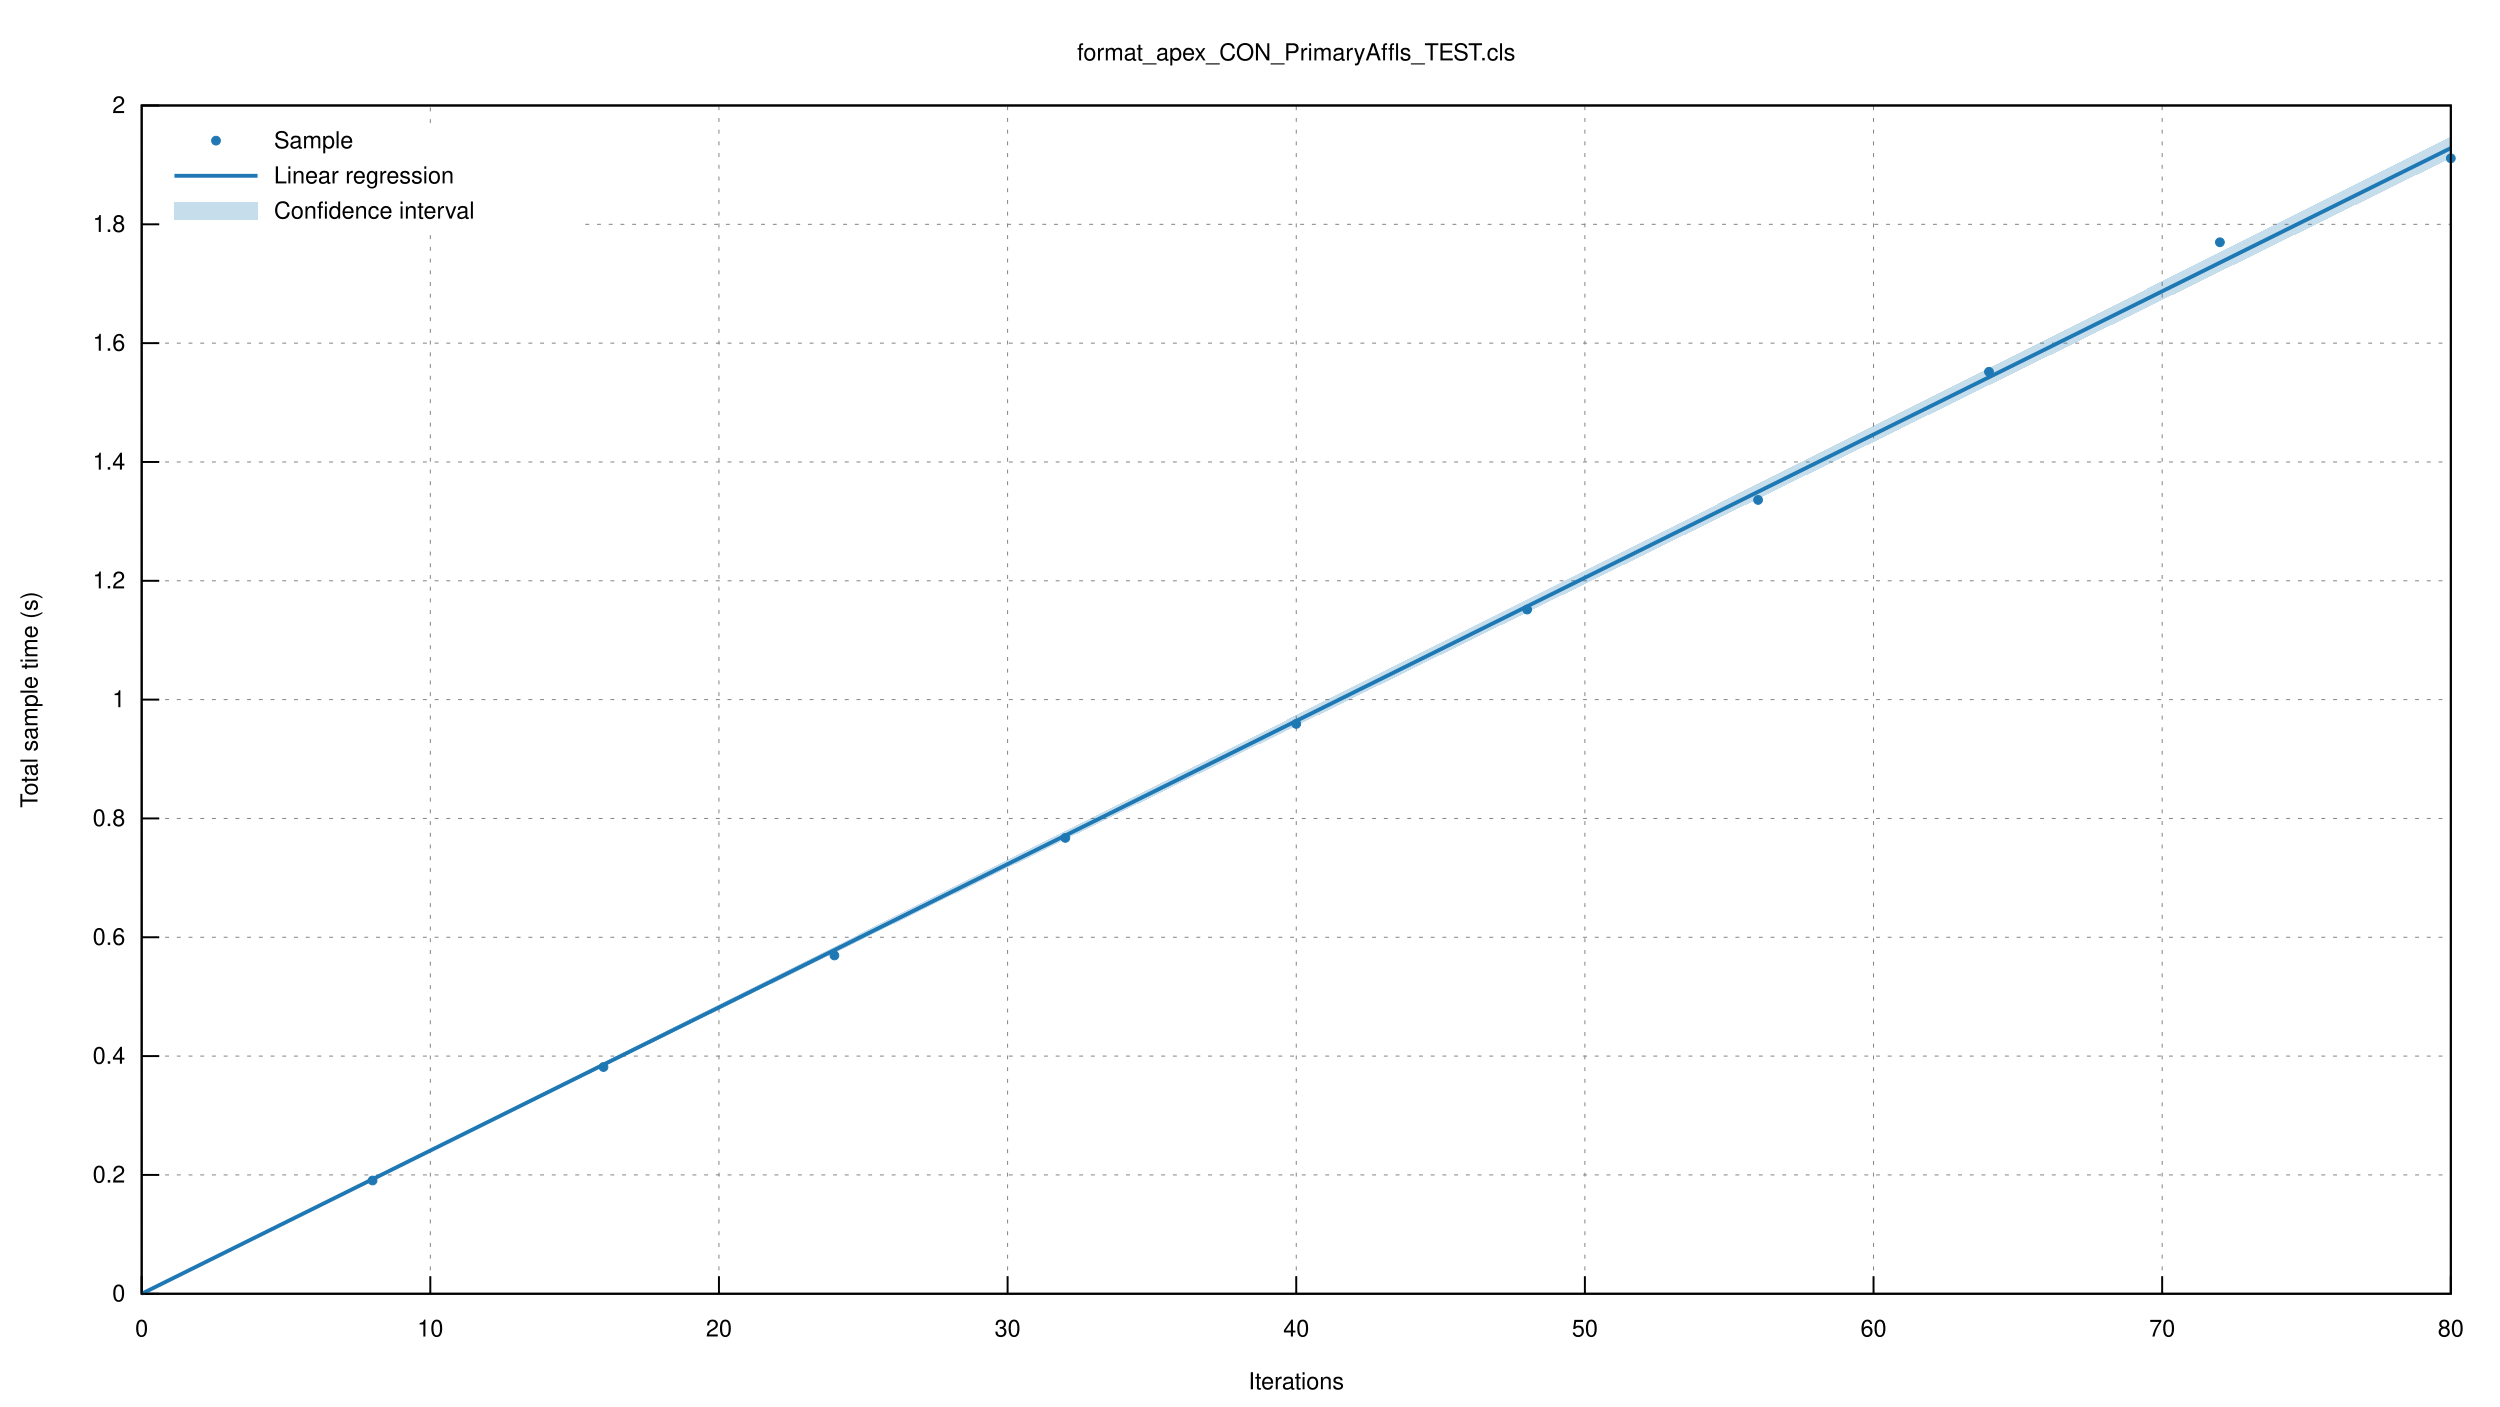
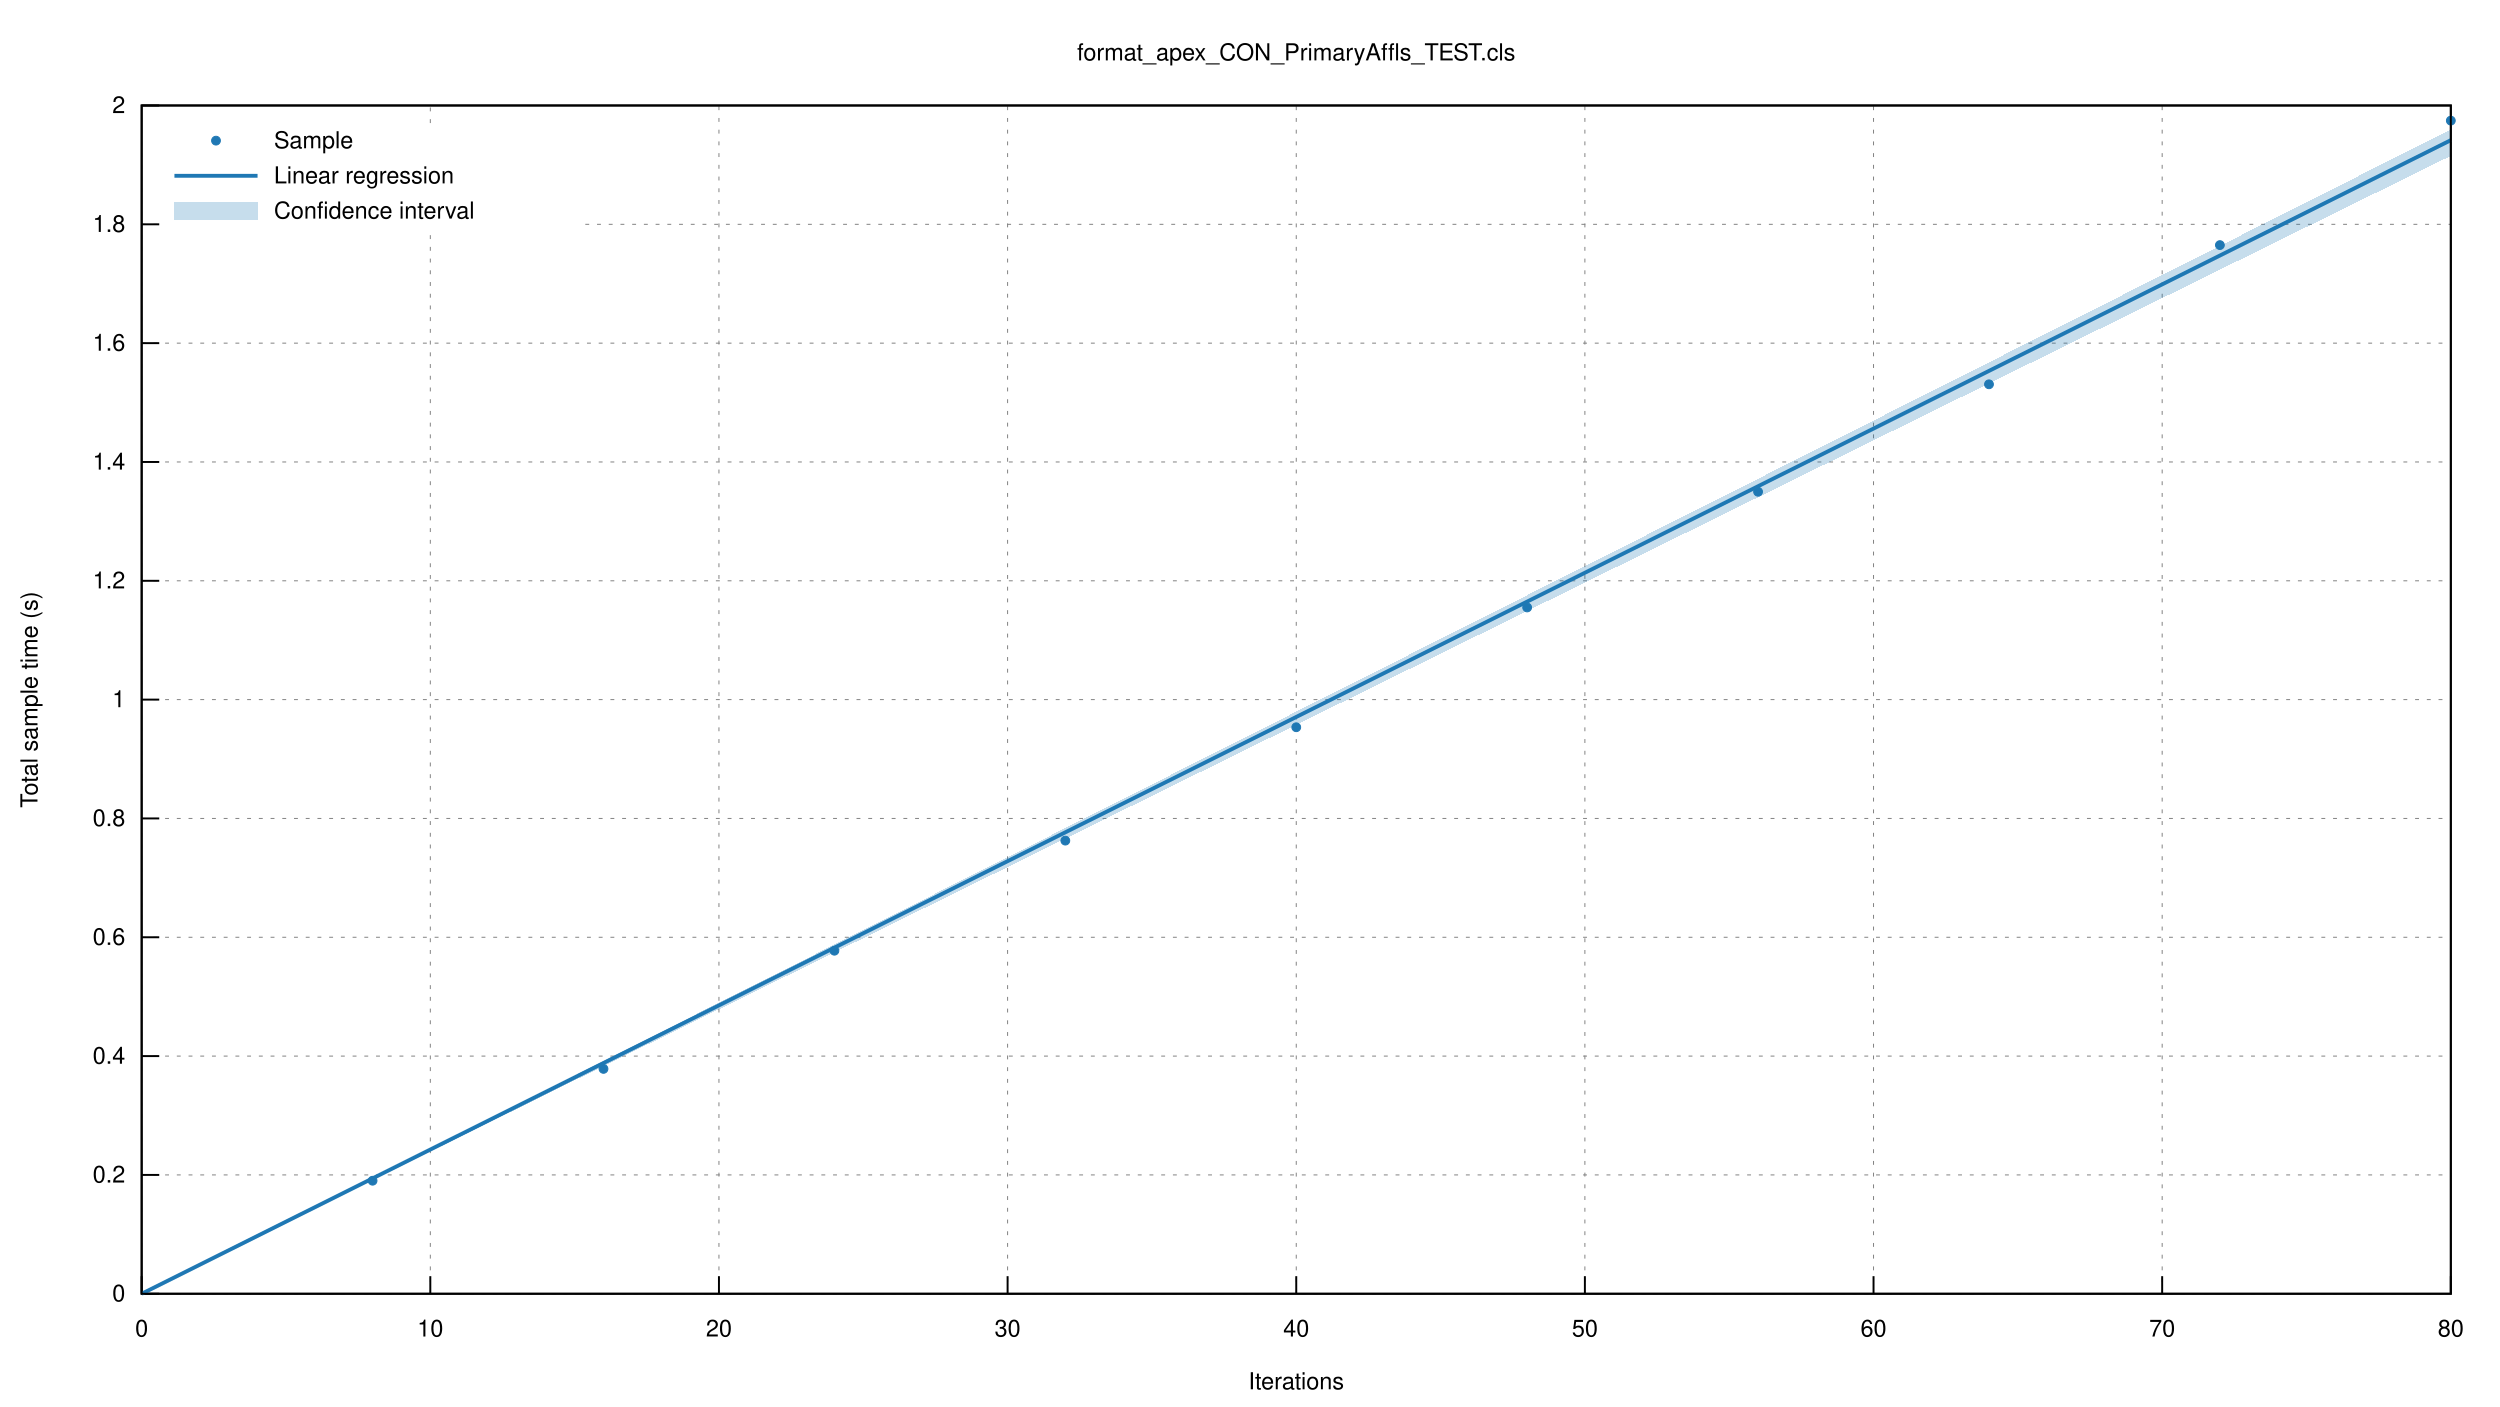
<svg xmlns="http://www.w3.org/2000/svg" xmlns:xlink="http://www.w3.org/1999/xlink" viewBox="0 0 1280 720">
  <g id="gnuplot_canvas">
    <rect x="0" y="0" width="1280" height="720" fill="none" />
    <defs>
      <circle id="gpDot" r="0.5" stroke-width="0.5" stroke="currentColor" />
      <path id="gpPt0" stroke-width="0.222" stroke="currentColor" d="M-1,0 h2 M0,-1 v2" />
      <path id="gpPt1" stroke-width="0.222" stroke="currentColor" d="M-1,-1 L1,1 M1,-1 L-1,1" />
      <path id="gpPt2" stroke-width="0.222" stroke="currentColor" d="M-1,0 L1,0 M0,-1 L0,1 M-1,-1 L1,1 M-1,1 L1,-1" />
      <rect id="gpPt3" stroke-width="0.222" stroke="currentColor" x="-1" y="-1" width="2" height="2" />
      <rect id="gpPt4" stroke-width="0.222" stroke="currentColor" fill="currentColor" x="-1" y="-1" width="2" height="2" />
      <circle id="gpPt5" stroke-width="0.222" stroke="currentColor" cx="0" cy="0" r="1" />
      <use xlink:href="#gpPt5" id="gpPt6" fill="currentColor" stroke="none" />
      <path id="gpPt7" stroke-width="0.222" stroke="currentColor" d="M0,-1.33 L-1.33,0.67 L1.33,0.67 z" />
      <use xlink:href="#gpPt7" id="gpPt8" fill="currentColor" stroke="none" />
      <use xlink:href="#gpPt7" id="gpPt9" stroke="currentColor" transform="rotate(180)" />
      <use xlink:href="#gpPt9" id="gpPt10" fill="currentColor" stroke="none" />
      <use xlink:href="#gpPt3" id="gpPt11" stroke="currentColor" transform="rotate(45)" />
      <use xlink:href="#gpPt11" id="gpPt12" fill="currentColor" stroke="none" />
      <path id="gpPt13" stroke-width="0.222" stroke="currentColor" d="M0,1.330 L1.265,0.411 L0.782,-1.067 L-0.782,-1.076 L-1.265,0.411 z" />
      <use xlink:href="#gpPt13" id="gpPt14" fill="currentColor" stroke="none" />
      <filter id="textbox" filterUnits="objectBoundingBox" x="0" y="0" height="1" width="1">
        <feFlood flood-color="white" flood-opacity="1" result="bgnd" />
        <feComposite in="SourceGraphic" in2="bgnd" operator="atop" />
      </filter>
      <filter id="greybox" filterUnits="objectBoundingBox" x="0" y="0" height="1" width="1">
        <feFlood flood-color="lightgrey" flood-opacity="1" result="grey" />
        <feComposite in="SourceGraphic" in2="grey" operator="atop" />
      </filter>
    </defs>
    <g fill="none" color="white" stroke="currentColor" stroke-width="1.00" stroke-linecap="butt" stroke-linejoin="miter">
</g>
    <g fill="none" color="black" stroke="currentColor" stroke-width="1.00" stroke-linecap="butt" stroke-linejoin="miter">
</g>
    <g fill="none" color="black" stroke="black" stroke-width="0.50" stroke-linecap="butt" stroke-linejoin="miter">
</g>
    <g fill="none" color="gray" stroke="currentColor" stroke-width="0.50" stroke-linecap="butt" stroke-linejoin="miter">
      <path stroke="gray" stroke-dasharray="2,4" class="gridline" d="M72.53,662.40 L1254.82,662.40  " />
    </g>
    <g fill="none" color="gray" stroke="gray" stroke-width="1.00" stroke-linecap="butt" stroke-linejoin="miter">
</g>
    <g fill="none" color="black" stroke="currentColor" stroke-width="1.00" stroke-linecap="butt" stroke-linejoin="miter">
      <path stroke="black" d="M72.53,662.40 L81.53,662.40  " />
      <g transform="translate(64.14,666.30)" stroke="none" fill="black" font-family="Helvetica" font-size="12.00" text-anchor="end">
        <text>
          <tspan font-family="Helvetica"> 0</tspan>
        </text>
      </g>
    </g>
    <g fill="none" color="black" stroke="currentColor" stroke-width="1.00" stroke-linecap="butt" stroke-linejoin="miter">
</g>
    <g fill="none" color="black" stroke="black" stroke-width="0.50" stroke-linecap="butt" stroke-linejoin="miter">
</g>
    <g fill="none" color="gray" stroke="currentColor" stroke-width="0.50" stroke-linecap="butt" stroke-linejoin="miter">
      <path stroke="gray" stroke-dasharray="2,4" class="gridline" d="M72.53,601.56 L1254.82,601.56  " />
    </g>
    <g fill="none" color="gray" stroke="gray" stroke-width="1.00" stroke-linecap="butt" stroke-linejoin="miter">
</g>
    <g fill="none" color="black" stroke="currentColor" stroke-width="1.00" stroke-linecap="butt" stroke-linejoin="miter">
      <path stroke="black" d="M72.53,601.56 L81.53,601.56  " />
      <g transform="translate(64.14,605.46)" stroke="none" fill="black" font-family="Helvetica" font-size="12.00" text-anchor="end">
        <text>
          <tspan font-family="Helvetica"> 0.2</tspan>
        </text>
      </g>
    </g>
    <g fill="none" color="black" stroke="currentColor" stroke-width="1.00" stroke-linecap="butt" stroke-linejoin="miter">
</g>
    <g fill="none" color="black" stroke="black" stroke-width="0.50" stroke-linecap="butt" stroke-linejoin="miter">
</g>
    <g fill="none" color="gray" stroke="currentColor" stroke-width="0.50" stroke-linecap="butt" stroke-linejoin="miter">
      <path stroke="gray" stroke-dasharray="2,4" class="gridline" d="M72.53,540.72 L1254.82,540.72  " />
    </g>
    <g fill="none" color="gray" stroke="gray" stroke-width="1.00" stroke-linecap="butt" stroke-linejoin="miter">
</g>
    <g fill="none" color="black" stroke="currentColor" stroke-width="1.00" stroke-linecap="butt" stroke-linejoin="miter">
      <path stroke="black" d="M72.53,540.72 L81.53,540.72  " />
      <g transform="translate(64.14,544.62)" stroke="none" fill="black" font-family="Helvetica" font-size="12.00" text-anchor="end">
        <text>
          <tspan font-family="Helvetica"> 0.4</tspan>
        </text>
      </g>
    </g>
    <g fill="none" color="black" stroke="currentColor" stroke-width="1.00" stroke-linecap="butt" stroke-linejoin="miter">
</g>
    <g fill="none" color="black" stroke="black" stroke-width="0.50" stroke-linecap="butt" stroke-linejoin="miter">
</g>
    <g fill="none" color="gray" stroke="currentColor" stroke-width="0.50" stroke-linecap="butt" stroke-linejoin="miter">
      <path stroke="gray" stroke-dasharray="2,4" class="gridline" d="M72.53,479.88 L1254.82,479.88  " />
    </g>
    <g fill="none" color="gray" stroke="gray" stroke-width="1.00" stroke-linecap="butt" stroke-linejoin="miter">
</g>
    <g fill="none" color="black" stroke="currentColor" stroke-width="1.00" stroke-linecap="butt" stroke-linejoin="miter">
      <path stroke="black" d="M72.53,479.88 L81.53,479.88  " />
      <g transform="translate(64.14,483.78)" stroke="none" fill="black" font-family="Helvetica" font-size="12.00" text-anchor="end">
        <text>
          <tspan font-family="Helvetica"> 0.6</tspan>
        </text>
      </g>
    </g>
    <g fill="none" color="black" stroke="currentColor" stroke-width="1.00" stroke-linecap="butt" stroke-linejoin="miter">
</g>
    <g fill="none" color="black" stroke="black" stroke-width="0.50" stroke-linecap="butt" stroke-linejoin="miter">
</g>
    <g fill="none" color="gray" stroke="currentColor" stroke-width="0.50" stroke-linecap="butt" stroke-linejoin="miter">
      <path stroke="gray" stroke-dasharray="2,4" class="gridline" d="M72.53,419.04 L1254.82,419.04  " />
    </g>
    <g fill="none" color="gray" stroke="gray" stroke-width="1.00" stroke-linecap="butt" stroke-linejoin="miter">
</g>
    <g fill="none" color="black" stroke="currentColor" stroke-width="1.00" stroke-linecap="butt" stroke-linejoin="miter">
      <path stroke="black" d="M72.53,419.04 L81.53,419.04  " />
      <g transform="translate(64.14,422.94)" stroke="none" fill="black" font-family="Helvetica" font-size="12.00" text-anchor="end">
        <text>
          <tspan font-family="Helvetica"> 0.8</tspan>
        </text>
      </g>
    </g>
    <g fill="none" color="black" stroke="currentColor" stroke-width="1.00" stroke-linecap="butt" stroke-linejoin="miter">
</g>
    <g fill="none" color="black" stroke="black" stroke-width="0.50" stroke-linecap="butt" stroke-linejoin="miter">
</g>
    <g fill="none" color="gray" stroke="currentColor" stroke-width="0.50" stroke-linecap="butt" stroke-linejoin="miter">
      <path stroke="gray" stroke-dasharray="2,4" class="gridline" d="M72.53,358.20 L1254.82,358.20  " />
    </g>
    <g fill="none" color="gray" stroke="gray" stroke-width="1.00" stroke-linecap="butt" stroke-linejoin="miter">
</g>
    <g fill="none" color="black" stroke="currentColor" stroke-width="1.00" stroke-linecap="butt" stroke-linejoin="miter">
      <path stroke="black" d="M72.53,358.20 L81.53,358.20  " />
      <g transform="translate(64.14,362.10)" stroke="none" fill="black" font-family="Helvetica" font-size="12.00" text-anchor="end">
        <text>
          <tspan font-family="Helvetica"> 1</tspan>
        </text>
      </g>
    </g>
    <g fill="none" color="black" stroke="currentColor" stroke-width="1.00" stroke-linecap="butt" stroke-linejoin="miter">
</g>
    <g fill="none" color="black" stroke="black" stroke-width="0.50" stroke-linecap="butt" stroke-linejoin="miter">
</g>
    <g fill="none" color="gray" stroke="currentColor" stroke-width="0.50" stroke-linecap="butt" stroke-linejoin="miter">
      <path stroke="gray" stroke-dasharray="2,4" class="gridline" d="M72.53,297.37 L1254.82,297.37  " />
    </g>
    <g fill="none" color="gray" stroke="gray" stroke-width="1.00" stroke-linecap="butt" stroke-linejoin="miter">
</g>
    <g fill="none" color="black" stroke="currentColor" stroke-width="1.00" stroke-linecap="butt" stroke-linejoin="miter">
      <path stroke="black" d="M72.53,297.37 L81.53,297.37  " />
      <g transform="translate(64.14,301.27)" stroke="none" fill="black" font-family="Helvetica" font-size="12.00" text-anchor="end">
        <text>
          <tspan font-family="Helvetica"> 1.2</tspan>
        </text>
      </g>
    </g>
    <g fill="none" color="black" stroke="currentColor" stroke-width="1.00" stroke-linecap="butt" stroke-linejoin="miter">
</g>
    <g fill="none" color="black" stroke="black" stroke-width="0.50" stroke-linecap="butt" stroke-linejoin="miter">
</g>
    <g fill="none" color="gray" stroke="currentColor" stroke-width="0.50" stroke-linecap="butt" stroke-linejoin="miter">
      <path stroke="gray" stroke-dasharray="2,4" class="gridline" d="M72.53,236.53 L1254.82,236.53  " />
    </g>
    <g fill="none" color="gray" stroke="gray" stroke-width="1.00" stroke-linecap="butt" stroke-linejoin="miter">
</g>
    <g fill="none" color="black" stroke="currentColor" stroke-width="1.00" stroke-linecap="butt" stroke-linejoin="miter">
      <path stroke="black" d="M72.53,236.53 L81.53,236.53  " />
      <g transform="translate(64.14,240.43)" stroke="none" fill="black" font-family="Helvetica" font-size="12.00" text-anchor="end">
        <text>
          <tspan font-family="Helvetica"> 1.4</tspan>
        </text>
      </g>
    </g>
    <g fill="none" color="black" stroke="currentColor" stroke-width="1.00" stroke-linecap="butt" stroke-linejoin="miter">
</g>
    <g fill="none" color="black" stroke="black" stroke-width="0.50" stroke-linecap="butt" stroke-linejoin="miter">
</g>
    <g fill="none" color="gray" stroke="currentColor" stroke-width="0.50" stroke-linecap="butt" stroke-linejoin="miter">
      <path stroke="gray" stroke-dasharray="2,4" class="gridline" d="M72.53,175.69 L1254.82,175.69  " />
    </g>
    <g fill="none" color="gray" stroke="gray" stroke-width="1.00" stroke-linecap="butt" stroke-linejoin="miter">
</g>
    <g fill="none" color="black" stroke="currentColor" stroke-width="1.00" stroke-linecap="butt" stroke-linejoin="miter">
      <path stroke="black" d="M72.53,175.69 L81.53,175.69  " />
      <g transform="translate(64.14,179.59)" stroke="none" fill="black" font-family="Helvetica" font-size="12.00" text-anchor="end">
        <text>
          <tspan font-family="Helvetica"> 1.6</tspan>
        </text>
      </g>
    </g>
    <g fill="none" color="black" stroke="currentColor" stroke-width="1.00" stroke-linecap="butt" stroke-linejoin="miter">
</g>
    <g fill="none" color="black" stroke="black" stroke-width="0.50" stroke-linecap="butt" stroke-linejoin="miter">
</g>
    <g fill="none" color="gray" stroke="currentColor" stroke-width="0.50" stroke-linecap="butt" stroke-linejoin="miter">
      <path stroke="gray" stroke-dasharray="2,4" class="gridline" d="M72.53,114.85 L80.92,114.85 M299.67,114.85 L1254.82,114.85  " />
    </g>
    <g fill="none" color="gray" stroke="gray" stroke-width="1.00" stroke-linecap="butt" stroke-linejoin="miter">
</g>
    <g fill="none" color="black" stroke="currentColor" stroke-width="1.00" stroke-linecap="butt" stroke-linejoin="miter">
      <path stroke="black" d="M72.53,114.85 L81.53,114.85  " />
      <g transform="translate(64.14,118.75)" stroke="none" fill="black" font-family="Helvetica" font-size="12.00" text-anchor="end">
        <text>
          <tspan font-family="Helvetica"> 1.8</tspan>
        </text>
      </g>
    </g>
    <g fill="none" color="black" stroke="currentColor" stroke-width="1.00" stroke-linecap="butt" stroke-linejoin="miter">
</g>
    <g fill="none" color="black" stroke="black" stroke-width="0.50" stroke-linecap="butt" stroke-linejoin="miter">
</g>
    <g fill="none" color="gray" stroke="currentColor" stroke-width="0.50" stroke-linecap="butt" stroke-linejoin="miter">
      <path stroke="gray" stroke-dasharray="2,4" class="gridline" d="M72.53,54.01 L1254.82,54.01  " />
    </g>
    <g fill="none" color="gray" stroke="gray" stroke-width="1.00" stroke-linecap="butt" stroke-linejoin="miter">
</g>
    <g fill="none" color="black" stroke="currentColor" stroke-width="1.00" stroke-linecap="butt" stroke-linejoin="miter">
      <path stroke="black" d="M72.53,54.01 L81.53,54.01  " />
      <g transform="translate(64.14,57.91)" stroke="none" fill="black" font-family="Helvetica" font-size="12.00" text-anchor="end">
        <text>
          <tspan font-family="Helvetica"> 2</tspan>
        </text>
      </g>
    </g>
    <g fill="none" color="black" stroke="currentColor" stroke-width="1.00" stroke-linecap="butt" stroke-linejoin="miter">
</g>
    <g fill="none" color="black" stroke="black" stroke-width="0.50" stroke-linecap="butt" stroke-linejoin="miter">
</g>
    <g fill="none" color="gray" stroke="currentColor" stroke-width="0.50" stroke-linecap="butt" stroke-linejoin="miter">
      <path stroke="gray" stroke-dasharray="2,4" class="gridline" d="M72.53,662.40 L72.53,54.01  " />
    </g>
    <g fill="none" color="gray" stroke="gray" stroke-width="1.00" stroke-linecap="butt" stroke-linejoin="miter">
</g>
    <g fill="none" color="black" stroke="currentColor" stroke-width="1.00" stroke-linecap="butt" stroke-linejoin="miter">
      <path stroke="black" d="M72.53,662.40 L72.53,653.40  " />
      <g transform="translate(72.53,684.30)" stroke="none" fill="black" font-family="Helvetica" font-size="12.00" text-anchor="middle">
        <text>
          <tspan font-family="Helvetica"> 0</tspan>
        </text>
      </g>
    </g>
    <g fill="none" color="black" stroke="currentColor" stroke-width="1.00" stroke-linecap="butt" stroke-linejoin="miter">
</g>
    <g fill="none" color="black" stroke="black" stroke-width="0.50" stroke-linecap="butt" stroke-linejoin="miter">
</g>
    <g fill="none" color="gray" stroke="currentColor" stroke-width="0.50" stroke-linecap="butt" stroke-linejoin="miter">
      <path stroke="gray" stroke-dasharray="2,4" class="gridline" d="M220.32,662.40 L220.32,117.01 M220.32,63.01 L220.32,54.01  " />
    </g>
    <g fill="none" color="gray" stroke="gray" stroke-width="1.00" stroke-linecap="butt" stroke-linejoin="miter">
</g>
    <g fill="none" color="black" stroke="currentColor" stroke-width="1.00" stroke-linecap="butt" stroke-linejoin="miter">
      <path stroke="black" d="M220.32,662.40 L220.32,653.40  " />
      <g transform="translate(220.32,684.30)" stroke="none" fill="black" font-family="Helvetica" font-size="12.00" text-anchor="middle">
        <text>
          <tspan font-family="Helvetica"> 10</tspan>
        </text>
      </g>
    </g>
    <g fill="none" color="black" stroke="currentColor" stroke-width="1.00" stroke-linecap="butt" stroke-linejoin="miter">
</g>
    <g fill="none" color="black" stroke="black" stroke-width="0.50" stroke-linecap="butt" stroke-linejoin="miter">
</g>
    <g fill="none" color="gray" stroke="currentColor" stroke-width="0.50" stroke-linecap="butt" stroke-linejoin="miter">
      <path stroke="gray" stroke-dasharray="2,4" class="gridline" d="M368.10,662.40 L368.10,54.01  " />
    </g>
    <g fill="none" color="gray" stroke="gray" stroke-width="1.00" stroke-linecap="butt" stroke-linejoin="miter">
</g>
    <g fill="none" color="black" stroke="currentColor" stroke-width="1.00" stroke-linecap="butt" stroke-linejoin="miter">
      <path stroke="black" d="M368.10,662.40 L368.10,653.40  " />
      <g transform="translate(368.10,684.30)" stroke="none" fill="black" font-family="Helvetica" font-size="12.00" text-anchor="middle">
        <text>
          <tspan font-family="Helvetica"> 20</tspan>
        </text>
      </g>
    </g>
    <g fill="none" color="black" stroke="currentColor" stroke-width="1.00" stroke-linecap="butt" stroke-linejoin="miter">
</g>
    <g fill="none" color="black" stroke="black" stroke-width="0.50" stroke-linecap="butt" stroke-linejoin="miter">
</g>
    <g fill="none" color="gray" stroke="currentColor" stroke-width="0.50" stroke-linecap="butt" stroke-linejoin="miter">
      <path stroke="gray" stroke-dasharray="2,4" class="gridline" d="M515.89,662.40 L515.89,54.01  " />
    </g>
    <g fill="none" color="gray" stroke="gray" stroke-width="1.00" stroke-linecap="butt" stroke-linejoin="miter">
</g>
    <g fill="none" color="black" stroke="currentColor" stroke-width="1.00" stroke-linecap="butt" stroke-linejoin="miter">
      <path stroke="black" d="M515.89,662.40 L515.89,653.40  " />
      <g transform="translate(515.89,684.30)" stroke="none" fill="black" font-family="Helvetica" font-size="12.00" text-anchor="middle">
        <text>
          <tspan font-family="Helvetica"> 30</tspan>
        </text>
      </g>
    </g>
    <g fill="none" color="black" stroke="currentColor" stroke-width="1.00" stroke-linecap="butt" stroke-linejoin="miter">
</g>
    <g fill="none" color="black" stroke="black" stroke-width="0.50" stroke-linecap="butt" stroke-linejoin="miter">
</g>
    <g fill="none" color="gray" stroke="currentColor" stroke-width="0.50" stroke-linecap="butt" stroke-linejoin="miter">
      <path stroke="gray" stroke-dasharray="2,4" class="gridline" d="M663.68,662.40 L663.68,54.01  " />
    </g>
    <g fill="none" color="gray" stroke="gray" stroke-width="1.00" stroke-linecap="butt" stroke-linejoin="miter">
</g>
    <g fill="none" color="black" stroke="currentColor" stroke-width="1.00" stroke-linecap="butt" stroke-linejoin="miter">
      <path stroke="black" d="M663.68,662.40 L663.68,653.40  " />
      <g transform="translate(663.68,684.30)" stroke="none" fill="black" font-family="Helvetica" font-size="12.00" text-anchor="middle">
        <text>
          <tspan font-family="Helvetica"> 40</tspan>
        </text>
      </g>
    </g>
    <g fill="none" color="black" stroke="currentColor" stroke-width="1.00" stroke-linecap="butt" stroke-linejoin="miter">
</g>
    <g fill="none" color="black" stroke="black" stroke-width="0.50" stroke-linecap="butt" stroke-linejoin="miter">
</g>
    <g fill="none" color="gray" stroke="currentColor" stroke-width="0.50" stroke-linecap="butt" stroke-linejoin="miter">
      <path stroke="gray" stroke-dasharray="2,4" class="gridline" d="M811.46,662.40 L811.46,54.01  " />
    </g>
    <g fill="none" color="gray" stroke="gray" stroke-width="1.00" stroke-linecap="butt" stroke-linejoin="miter">
</g>
    <g fill="none" color="black" stroke="currentColor" stroke-width="1.00" stroke-linecap="butt" stroke-linejoin="miter">
      <path stroke="black" d="M811.46,662.40 L811.46,653.40  " />
      <g transform="translate(811.46,684.30)" stroke="none" fill="black" font-family="Helvetica" font-size="12.00" text-anchor="middle">
        <text>
          <tspan font-family="Helvetica"> 50</tspan>
        </text>
      </g>
    </g>
    <g fill="none" color="black" stroke="currentColor" stroke-width="1.00" stroke-linecap="butt" stroke-linejoin="miter">
</g>
    <g fill="none" color="black" stroke="black" stroke-width="0.50" stroke-linecap="butt" stroke-linejoin="miter">
</g>
    <g fill="none" color="gray" stroke="currentColor" stroke-width="0.50" stroke-linecap="butt" stroke-linejoin="miter">
      <path stroke="gray" stroke-dasharray="2,4" class="gridline" d="M959.25,662.40 L959.25,54.01  " />
    </g>
    <g fill="none" color="gray" stroke="gray" stroke-width="1.00" stroke-linecap="butt" stroke-linejoin="miter">
</g>
    <g fill="none" color="black" stroke="currentColor" stroke-width="1.00" stroke-linecap="butt" stroke-linejoin="miter">
      <path stroke="black" d="M959.25,662.40 L959.25,653.40  " />
      <g transform="translate(959.25,684.30)" stroke="none" fill="black" font-family="Helvetica" font-size="12.00" text-anchor="middle">
        <text>
          <tspan font-family="Helvetica"> 60</tspan>
        </text>
      </g>
    </g>
    <g fill="none" color="black" stroke="currentColor" stroke-width="1.00" stroke-linecap="butt" stroke-linejoin="miter">
</g>
    <g fill="none" color="black" stroke="black" stroke-width="0.50" stroke-linecap="butt" stroke-linejoin="miter">
</g>
    <g fill="none" color="gray" stroke="currentColor" stroke-width="0.50" stroke-linecap="butt" stroke-linejoin="miter">
      <path stroke="gray" stroke-dasharray="2,4" class="gridline" d="M1107.03,662.40 L1107.03,54.01  " />
    </g>
    <g fill="none" color="gray" stroke="gray" stroke-width="1.00" stroke-linecap="butt" stroke-linejoin="miter">
</g>
    <g fill="none" color="black" stroke="currentColor" stroke-width="1.00" stroke-linecap="butt" stroke-linejoin="miter">
      <path stroke="black" d="M1107.03,662.40 L1107.03,653.40  " />
      <g transform="translate(1107.03,684.30)" stroke="none" fill="black" font-family="Helvetica" font-size="12.00" text-anchor="middle">
        <text>
          <tspan font-family="Helvetica"> 70</tspan>
        </text>
      </g>
    </g>
    <g fill="none" color="black" stroke="currentColor" stroke-width="1.00" stroke-linecap="butt" stroke-linejoin="miter">
</g>
    <g fill="none" color="black" stroke="black" stroke-width="0.50" stroke-linecap="butt" stroke-linejoin="miter">
</g>
    <g fill="none" color="gray" stroke="currentColor" stroke-width="0.50" stroke-linecap="butt" stroke-linejoin="miter">
      <path stroke="gray" stroke-dasharray="2,4" class="gridline" d="M1254.82,662.40 L1254.82,54.01  " />
    </g>
    <g fill="none" color="gray" stroke="gray" stroke-width="1.00" stroke-linecap="butt" stroke-linejoin="miter">
</g>
    <g fill="none" color="black" stroke="currentColor" stroke-width="1.00" stroke-linecap="butt" stroke-linejoin="miter">
      <path stroke="black" d="M1254.82,662.40 L1254.82,653.40  " />
      <g transform="translate(1254.82,684.30)" stroke="none" fill="black" font-family="Helvetica" font-size="12.00" text-anchor="middle">
        <text>
          <tspan font-family="Helvetica"> 80</tspan>
        </text>
      </g>
    </g>
    <g fill="none" color="black" stroke="currentColor" stroke-width="1.00" stroke-linecap="butt" stroke-linejoin="miter">
</g>
    <g fill="none" color="black" stroke="currentColor" stroke-width="1.00" stroke-linecap="butt" stroke-linejoin="miter">
      <path stroke="black" d="M72.53,54.01 L72.53,662.40 L1254.82,662.40 L1254.82,54.01 L72.53,54.01 Z  " />
    </g>
    <g fill="none" color="black" stroke="currentColor" stroke-width="1.00" stroke-linecap="butt" stroke-linejoin="miter">
      <g transform="translate(19.18,358.21) rotate(270)" stroke="none" fill="black" font-family="Helvetica" font-size="12.00" text-anchor="middle">
        <text>
          <tspan font-family="Helvetica">Total sample time (s)</tspan>
        </text>
      </g>
    </g>
    <g fill="none" color="black" stroke="currentColor" stroke-width="1.00" stroke-linecap="butt" stroke-linejoin="miter">
      <g transform="translate(663.67,711.30)" stroke="none" fill="black" font-family="Helvetica" font-size="12.00" text-anchor="middle">
        <text>
          <tspan font-family="Helvetica">Iterations</tspan>
        </text>
      </g>
    </g>
    <g fill="none" color="black" stroke="currentColor" stroke-width="1.00" stroke-linecap="butt" stroke-linejoin="miter">
</g>
    <g id="gnuplot_plot_1">
      <g fill="none" color="black" stroke="currentColor" stroke-width="1.00" stroke-linecap="butt" stroke-linejoin="miter">
        <g transform="translate(140.26,75.91)" stroke="none" fill="black" font-family="Helvetica" font-size="12.00" text-anchor="start">
          <text>
            <tspan font-family="Helvetica">Sample</tspan>
          </text>
        </g>
      </g>
      <g fill="none" color="black" stroke="currentColor" stroke-width="1.00" stroke-linecap="butt" stroke-linejoin="miter">
-         <use xlink:href="#gpPt6" transform="translate(190.76,604.42) scale(2.25)" color="rgb( 31, 120, 180)" />
-         <use xlink:href="#gpPt6" transform="translate(308.99,546.31) scale(2.25)" color="rgb( 31, 120, 180)" />
-         <use xlink:href="#gpPt6" transform="translate(427.22,489.20) scale(2.25)" color="rgb( 31, 120, 180)" />
-         <use xlink:href="#gpPt6" transform="translate(545.45,429.00) scale(2.25)" color="rgb( 31, 120, 180)" />
-         <use xlink:href="#gpPt6" transform="translate(663.68,370.64) scale(2.25)" color="rgb( 31, 120, 180)" />
-         <use xlink:href="#gpPt6" transform="translate(781.90,312.09) scale(2.25)" color="rgb( 31, 120, 180)" />
-         <use xlink:href="#gpPt6" transform="translate(900.13,255.97) scale(2.25)" color="rgb( 31, 120, 180)" />
-         <use xlink:href="#gpPt6" transform="translate(1018.36,190.36) scale(2.25)" color="rgb( 31, 120, 180)" />
-         <use xlink:href="#gpPt6" transform="translate(1136.59,124.04) scale(2.25)" color="rgb( 31, 120, 180)" />
-         <use xlink:href="#gpPt6" transform="translate(1254.82,81.06) scale(2.25)" color="rgb( 31, 120, 180)" />
+         <use xlink:href="#gpPt6" transform="translate(190.76,604.53) scale(2.25)" color="rgb( 31, 120, 180)" />
+         <use xlink:href="#gpPt6" transform="translate(308.99,547.27) scale(2.25)" color="rgb( 31, 120, 180)" />
+         <use xlink:href="#gpPt6" transform="translate(427.22,486.77) scale(2.25)" color="rgb( 31, 120, 180)" />
+         <use xlink:href="#gpPt6" transform="translate(545.45,430.40) scale(2.25)" color="rgb( 31, 120, 180)" />
+         <use xlink:href="#gpPt6" transform="translate(663.68,372.35) scale(2.25)" color="rgb( 31, 120, 180)" />
+         <use xlink:href="#gpPt6" transform="translate(781.90,311.02) scale(2.25)" color="rgb( 31, 120, 180)" />
+         <use xlink:href="#gpPt6" transform="translate(900.13,251.78) scale(2.25)" color="rgb( 31, 120, 180)" />
+         <use xlink:href="#gpPt6" transform="translate(1018.36,196.76) scale(2.25)" color="rgb( 31, 120, 180)" />
+         <use xlink:href="#gpPt6" transform="translate(1136.59,125.49) scale(2.25)" color="rgb( 31, 120, 180)" />
+         <use xlink:href="#gpPt6" transform="translate(1254.82,61.76) scale(2.25)" color="rgb( 31, 120, 180)" />
        <use xlink:href="#gpPt6" transform="translate(110.59,72.01) scale(2.25)" color="rgb( 31, 120, 180)" />
      </g>
    </g>
    <g id="gnuplot_plot_2">
      <g fill="none" color="white" stroke="rgb( 31, 120, 180)" stroke-width="2.00" stroke-linecap="butt" stroke-linejoin="miter">
</g>
      <g fill="none" color="black" stroke="currentColor" stroke-width="2.00" stroke-linecap="butt" stroke-linejoin="miter">
        <g transform="translate(140.26,93.91)" stroke="none" fill="black" font-family="Helvetica" font-size="12.00" text-anchor="start">
          <text>
            <tspan font-family="Helvetica">Linear regression</tspan>
          </text>
        </g>
      </g>
      <g fill="none" color="black" stroke="currentColor" stroke-width="2.00" stroke-linecap="butt" stroke-linejoin="miter">
-         <path stroke="rgb( 31, 120, 180)" d="M89.31,90.01 L131.87,90.01 M72.53,662.40 L1254.82,75.81  " />
+         <path stroke="rgb( 31, 120, 180)" d="M89.31,90.01 L131.87,90.01 M72.53,662.40 L1254.82,71.76  " />
      </g>
    </g>
    <g id="gnuplot_plot_3">
      <g fill="none" color="white" stroke="rgb( 31, 120, 180)" stroke-width="1.00" stroke-linecap="butt" stroke-linejoin="miter">
</g>
      <g fill="none" color="black" stroke="currentColor" stroke-width="1.00" stroke-linecap="butt" stroke-linejoin="miter">
        <g transform="translate(140.26,111.91)" stroke="none" fill="black" font-family="Helvetica" font-size="12.00" text-anchor="start">
          <text>
            <tspan font-family="Helvetica">Confidence interval</tspan>
          </text>
        </g>
      </g>
      <g fill="none" color="black" stroke="currentColor" stroke-width="1.00" stroke-linecap="butt" stroke-linejoin="miter">
        <g stroke="none" shape-rendering="crispEdges">
          <polygon fill="rgb( 31, 120, 180)" fill-opacity="0.25" points="89.31,112.51 131.87,112.51 131.87,103.51 89.31,103.51 " />
          <polygon fill="rgb( 31, 120, 180)" fill-opacity="0.25" points="72.53,662.40 72.53,662.40 72.53,662.40 " />
-           <polygon fill="rgb( 31, 120, 180)" fill-opacity="0.25" points="72.53,662.40 1254.82,80.96 1254.82,69.88 " />
+           <polygon fill="rgb( 31, 120, 180)" fill-opacity="0.25" points="72.53,662.40 1254.82,79.81 1254.82,66.28 " />
        </g>
      </g>
    </g>
    <g fill="none" color="white" stroke="rgb( 31, 120, 180)" stroke-width="2.00" stroke-linecap="butt" stroke-linejoin="miter">
</g>
    <g fill="none" color="black" stroke="currentColor" stroke-width="2.00" stroke-linecap="butt" stroke-linejoin="miter">
</g>
    <g fill="none" color="black" stroke="black" stroke-width="1.00" stroke-linecap="butt" stroke-linejoin="miter">
</g>
    <g fill="none" color="black" stroke="currentColor" stroke-width="1.00" stroke-linecap="butt" stroke-linejoin="miter">
      <path stroke="black" d="M72.53,54.01 L72.53,662.40 L1254.82,662.40 L1254.82,54.01 L72.53,54.01 Z  " />
    </g>
    <g fill="none" color="black" stroke="currentColor" stroke-width="1.00" stroke-linecap="butt" stroke-linejoin="miter">
      <g transform="translate(663.67,30.91)" stroke="none" fill="black" font-family="Helvetica" font-size="12.00" text-anchor="middle">
        <text>
          <tspan font-family="Helvetica">format_apex_CON_PrimaryAffls_TEST.cls</tspan>
        </text>
      </g>
    </g>
    <g fill="none" color="black" stroke="currentColor" stroke-width="1.00" stroke-linecap="butt" stroke-linejoin="miter">
</g>
  </g>
</svg>
